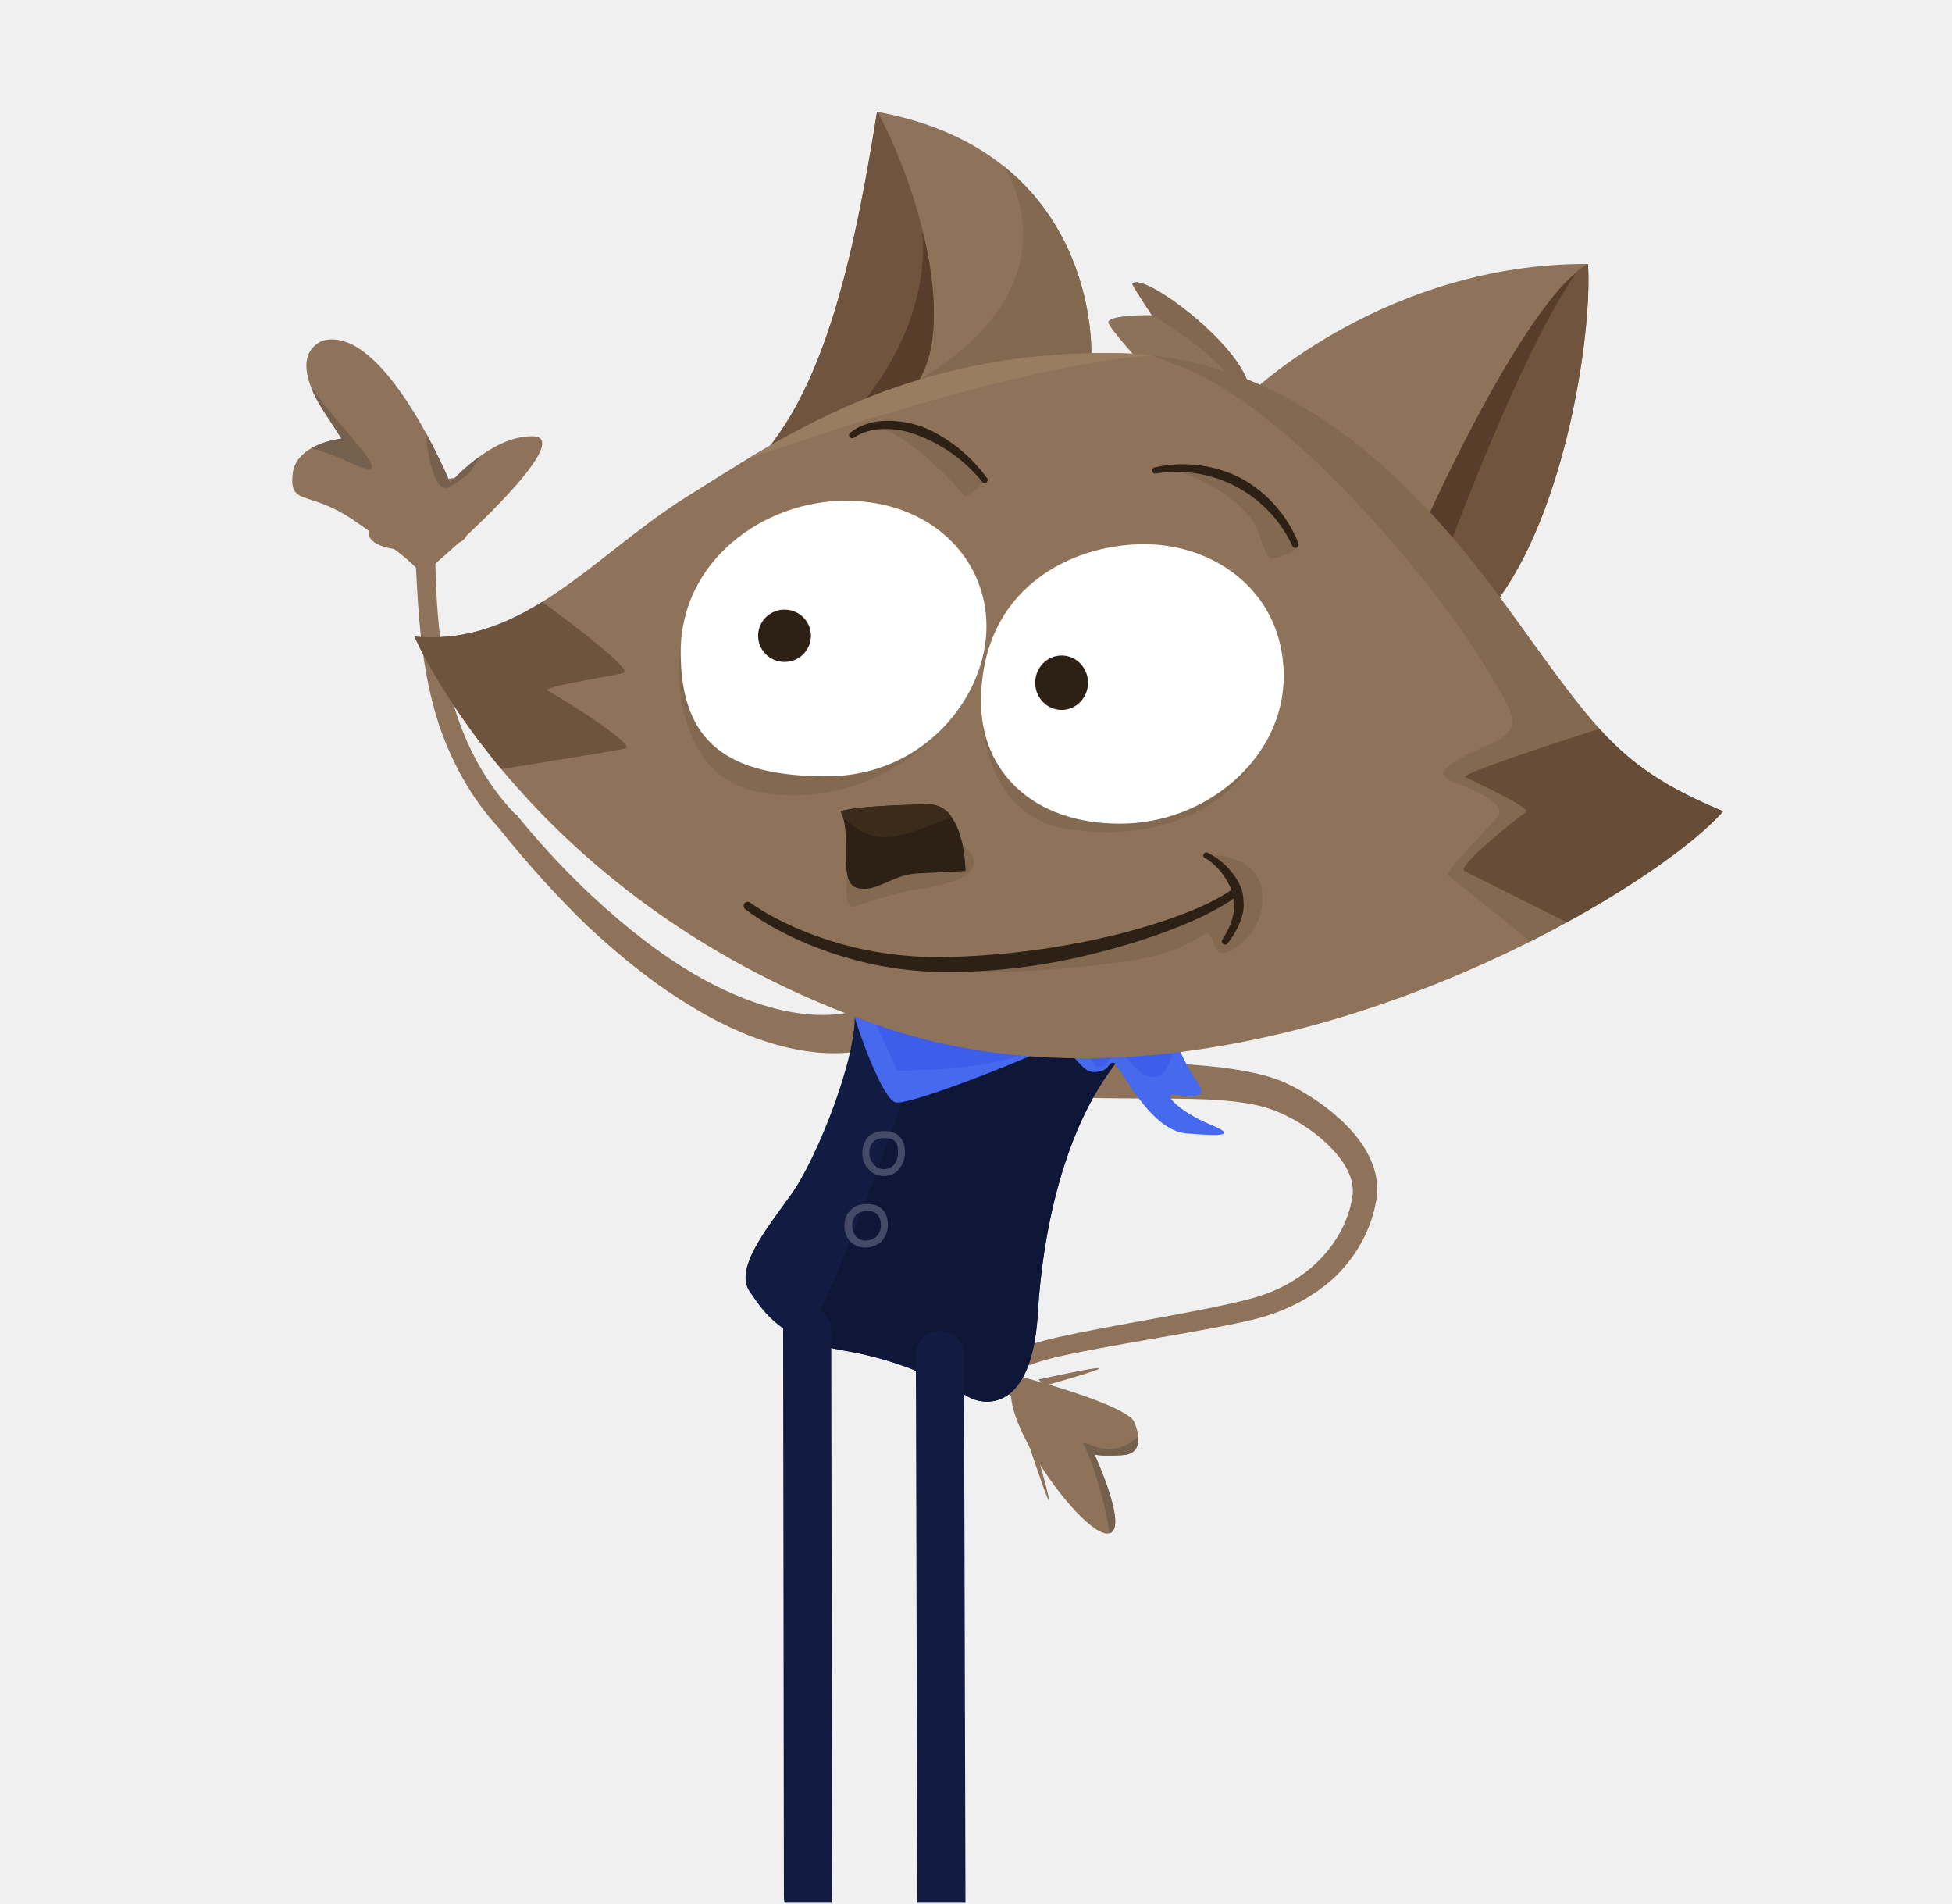
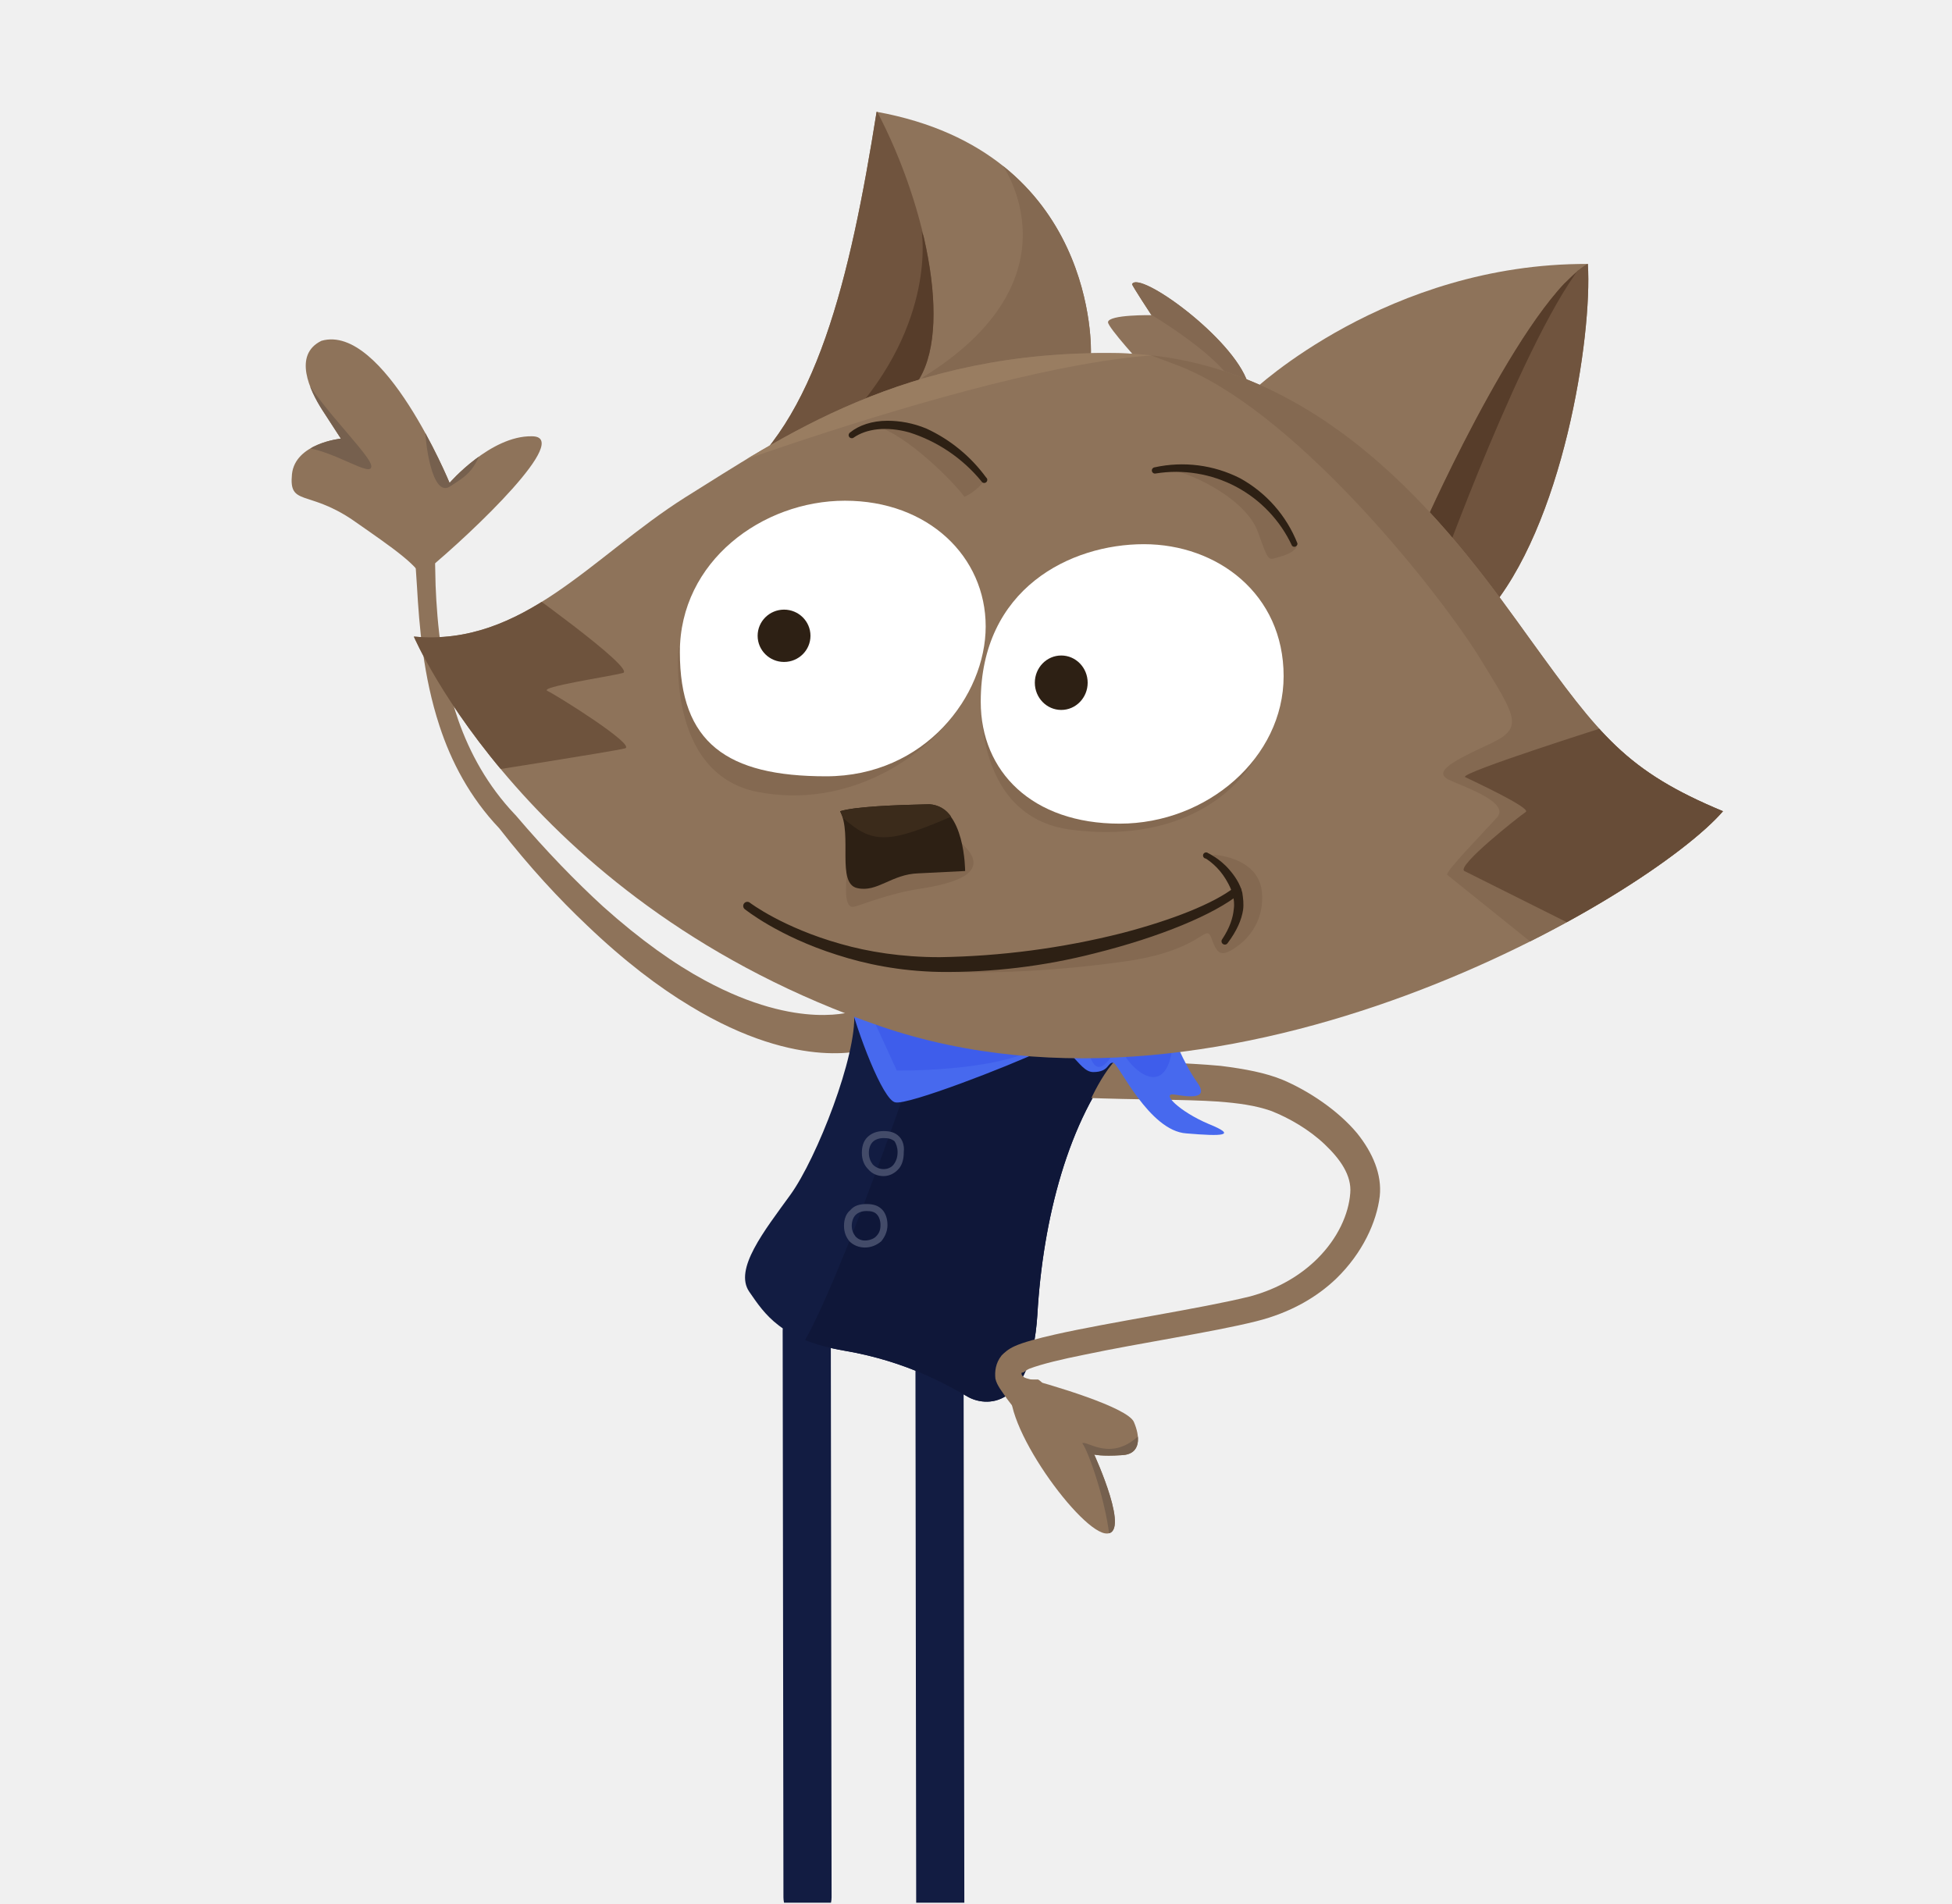
- <svg xmlns="http://www.w3.org/2000/svg" fill-rule="evenodd" stroke-linejoin="round" stroke-miterlimit="2" clip-rule="evenodd" viewBox="0 0 2515 2452">
-   <g transform="translate(-50 -41)">
+ <svg xmlns="http://www.w3.org/2000/svg" fill-rule="evenodd" stroke-linejoin="round" stroke-miterlimit="2" clip-rule="evenodd" viewBox="0 0 2514 2452">
+   <g id="char-smile" transform="translate(-51 -41)">
    <path fill="none" d="M51 41h2513v2451H51z" />
-     <clipPath id="a">
+     <clipPath id="_clip1">
      <path d="M51 41h2513v2451H51z" />
    </clipPath>
-     <g clip-path="url(#a)">
-       <path fill="#8e735a" d="M1373 1867c70 243-10-3-10-3 3 2 7 3 10 3zm0 0l-4-14-4-3c-8-5-25-19-27-34-2-8-1-17 6-26 3-3 8-7 15-10 12-5 30-11 52-16 70-16 186-33 250-50 38-10 67-28 88-49 27-27 41-59 44-87 1-19-9-37-23-53-22-25-54-45-82-55-20-7-42-10-69-12-43-3-98-1-176-3a26 26 0 013-52c78 6 134 8 177 13 31 4 57 9 79 18 32 14 69 39 94 69 20 24 31 52 28 78-4 34-21 73-54 105-25 23-59 43-102 54-65 16-181 32-252 48-17 4-31 8-41 12-6 2-10 3-11 5-4 5-1 9 1 12 4 5 9 8 13 11l4 2 14-4-8-8s171-38 8 8a26 26 0 01-23 41z" />
-       <g transform="translate(-498 301) scale(.85289)">
-         <path fill="#8e735a" d="M2183 1774c50 13 164 47 173 69 9 21 12 49-19 50-30 2-41-1-41-1s58 126 16 119c-43-8-167-182-138-230 7-3-41-19 9-7z" />
-         <clipPath id="b">
-           <path d="M2183 1774c50 13 164 47 173 69 9 21 12 49-19 50-30 2-41-1-41-1s58 126 16 119c-43-8-167-182-138-230 7-3-41-19 9-7z" />
+     <g clip-path="url(#_clip1)">
+       <g id="G" transform="translate(-815 41)">
+         <path id="brasL" fill="#8e735a" d="M1509 1067c-38-40-62-86-77-132-21-64-26-128-29-180l-3-45-13 1c-1-15 10-27 25-28 14 0 26 11 14 26l1 45c2 50 8 112 29 173 15 43 38 85 73 122l1 1c40 47 78 86 113 118 48 43 92 74 131 95 122 66 193 39 193 39a26 26 0 0118 49s-87 32-230-55c-40-24-85-58-133-104-36-34-74-75-113-125z" />
+         <path fill="#8e735a" d="M1414 736c63-52 190-174 137-174-53-1-106 60-106 60s-85-206-165-183c-37 18-15 64 1 89l24 37s-59 6-63 46c-4 41 20 20 77 58 56 39 87 60 94 81 5-15 1-8 1-14z" />
+         <clipPath id="_clip2">
+           <path d="M1414 736c63-52 190-174 137-174-53-1-106 60-106 60s-85-206-165-183c-37 18-15 64 1 89l24 37s-59 6-63 46c-4 41 20 20 77 58 56 39 87 60 94 81 5-15 1-8 1-14z" />
        </clipPath>
-         <g clip-path="url(#b)">
-           <path fill="#75604e" d="M2320 2026c-4-58-33-140-42-151 7-5 44 30 88-14 43-44-41 224-46 165z" />
+         <g fill="#76604e" clip-path="url(#_clip2)">
+           <path d="M1252 576c41 1 96 43 92 23-5-19-88-96-97-138-10-43-37 113 5 115zM1413 540c0 34 10 100 32 87 21-14 37-20 47-71 9-51-79-50-79-16z" />
        </g>
      </g>
-       <path fill="#8e735a" d="M574 678c52-28 120-39 69 33 14 14 14 28-20 35l1 3-13 1v19c1 45 4 104 19 164 14 54 39 110 84 157h1c39 48 77 87 113 119 48 43 92 74 131 95 122 66 192 39 192 39a26 26 0 0118 49s-87 32-229-55c-40-24-85-58-134-104-35-34-73-75-113-125-37-40-61-86-77-132-24-73-27-147-30-203l-1-20-1-2a445 445 0 01-13-1c-56-5-54-27-31-48-13-25 7-29 34-24z" />
-       <g transform="translate(-815 41)">
-         <path fill="#8e735a" d="M1414 736c63-52 190-174 137-174-53-1-106 60-106 60s-85-206-165-183c-37 18-15 64 1 89l24 37s-59 6-63 46c-4 41 20 20 77 58 56 39 87 60 94 81 5-15 1-8 1-14z" />
-         <clipPath id="c">
-           <path d="M1414 736c63-52 190-174 137-174-53-1-106 60-106 60s-85-206-165-183c-37 18-15 64 1 89l24 37s-59 6-63 46c-4 41 20 20 77 58 56 39 87 60 94 81 5-15 1-8 1-14z" />
+       <g id="jambes">
+         <path fill="#121c42" d="M1874 1714l1 730a31 31 0 0062 0l-1-730a31 31 0 00-62 0z" transform="translate(-815 41)" />
+         <path fill="#121c42" d="M1874 1714l1 730a31 31 0 0062 0l-1-730a31 31 0 00-62 0z" transform="translate(-644 72)" />
+       </g>
+       <g id="Corps" transform="translate(-815 41)">
+         <path fill="#121c42" d="M1966 1305c4 54-48 187-82 234s-73 96-53 125 41 62 123 76 135 46 158 59c22 13 82 19 90-105 7-123 40-252 106-331 21-25-346-113-342-58z" />
+         <clipPath id="_clip3">
+           <path d="M1966 1305c4 54-48 187-82 234s-73 96-53 125 41 62 123 76 135 46 158 59c22 13 82 19 90-105 7-123 40-252 106-331 21-25-346-113-342-58z" />
        </clipPath>
-         <g fill="#76604e" clip-path="url(#c)">
-           <path d="M1252 576c41 1 96 43 92 23-5-19-88-96-97-138-10-43-37 113 5 115zm161-36c0 34 10 100 32 87 21-14 37-20 47-71 9-51-79-50-79-16z" />
+         <g clip-path="url(#_clip3)">
+           <path fill="#0f1739" d="M2030 1410s-111 322-150 348c-38 27 276 89 276 89l168-229 31-311-290-1-35 104z" />
+           <path id="boutonb" fill="#434b69" d="M1953 1579c0 9 3 15 7 20 5 5 12 8 20 8s15-3 21-8c4-5 8-12 8-21s-3-16-7-20c-5-5-11-7-20-7s-16 2-21 8c-5 4-8 11-8 20zm10 0c0-6 2-11 5-14s8-5 14-5 10 1 13 4 5 8 5 14c0 7-2 11-6 15-3 3-9 5-14 5s-9-2-12-5c-3-4-5-8-5-14z" />
+           <path id="boutonh" fill="#434b69" d="M1954 1579c0 9 3 16 8 21 5 6 12 9 20 9s15-4 20-10c4-5 6-12 6-21 1-9-2-16-6-20-5-5-11-7-20-7s-16 3-21 8-7 12-7 20zm9 0c0-6 2-11 5-14s8-5 14-5 10 1 14 4c2 3 4 8 4 14 0 7-2 12-5 16s-8 6-13 6-10-2-14-6c-3-4-5-9-5-15z" transform="translate(22 -94)" />
        </g>
      </g>
-       <g transform="translate(-815 41)">
-         <path fill="#121c42" d="M1966 1305c4 54-48 187-82 234s-73 96-53 125 41 62 123 76 135 46 158 59c22 13 82 19 90-105 7-123 40-252 106-331 21-25-346-113-342-58z" />
-         <clipPath id="d">
-           <path d="M1966 1305c4 54-48 187-82 234s-73 96-53 125 41 62 123 76 135 46 158 59c22 13 82 19 90-105 7-123 40-252 106-331 21-25-346-113-342-58z" />
-         </clipPath>
-         <g clip-path="url(#d)">
-           <path fill="#0f1739" d="M2030 1410s-111 322-150 348c-38 27 276 89 276 89l168-229 31-311-290-1-35 104z" />
-           <path fill="#434b69" d="M1953 1579c0 9 3 15 7 20 5 5 12 8 20 8s15-3 21-8c4-5 8-12 8-21s-3-16-7-20c-5-5-11-7-20-7s-16 2-21 8c-5 4-8 11-8 20zm10 0c0-6 2-11 5-14s8-5 14-5 10 1 13 4 5 8 5 14c0 7-2 11-6 15-3 3-9 5-14 5s-9-2-12-5c-3-4-5-8-5-14zm13-94c0 9 3 16 8 21 5 6 12 9 20 9s15-3 20-10c4-5 7-12 7-21s-3-16-7-20c-5-5-11-7-20-7s-16 3-21 8c-4 5-7 12-7 20zm9 0c0-6 2-11 5-14s8-5 14-5 11 1 14 4 4 8 4 14c0 7-2 12-5 16s-8 6-13 6-10-2-13-6c-4-4-6-9-6-15z" />
+       <g id="D">
+         <path id="D1" fill="#8e735a" d="M2182 1768c-2 4 4 7 8 9h13a26 26 0 01-24 46l-16-21c-6-9-13-17-15-26-1-9 0-20 8-30 3-3 8-8 17-12 11-5 30-10 52-15 71-16 186-33 251-49 37-10 66-28 87-49 26-26 40-57 42-84 2-23-13-44-33-63s-46-34-69-43c-20-7-42-10-68-12-44-3-99-2-177-5a26 26 0 013-52c78 6 134 7 177 11 32 4 58 9 80 18 33 14 71 39 96 69 20 25 32 53 29 81-4 33-22 73-56 106-25 24-59 44-103 55-56 14-150 28-221 43-30 6-55 12-71 18-5 2-8 6-10 5z" transform="translate(-815 41)" />
+         <g transform="translate(-498 301) scale(.85289)">
+           <path fill="#8e735a" d="M2183 1774c50 13 164 47 173 69 9 21 12 49-19 50-30 2-41-1-41-1s58 126 16 119c-43-8-167-182-138-230 7-3-41-19 9-7z" />
+           <clipPath id="_clip4">
+             <path d="M2183 1774c50 13 164 47 173 69 9 21 12 49-19 50-30 2-41-1-41-1s58 126 16 119c-43-8-167-182-138-230 7-3-41-19 9-7z" />
+           </clipPath>
+           <g clip-path="url(#_clip4)">
+             <path fill="#75604e" d="M2320 2026c-4-58-33-140-42-151 7-5 44 30 88-14 43-44-41 224-46 165z" />
+           </g>
        </g>
      </g>
-       <g transform="translate(-815 41)">
+       <path id="masque-bras" fill="#0f1739" d="M2313 1432s28-70 61-78c34-8-109 1-109 1l3 79 45-2z" transform="translate(-862 36)" />
+       <g id="bandana" transform="translate(-815 41)">
        <path fill="#4769ee" d="M1959 1285c11 45 44 132 60 135 16 4 147-47 187-66 39-19 47 27 68 27s18-13 26-12c7 2 46 88 94 91 47 4 66 3 29-12-38-16-63-41-44-38 18 3 46 7 28-17-17-24-31-61-31-61s-429-92-417-47z" />
-         <clipPath id="e">
+         <clipPath id="_clip5">
          <path d="M1959 1285c11 45 44 132 60 135 16 4 147-47 187-66 39-19 47 27 68 27s18-13 26-12c7 2 46 88 94 91 47 4 66 3 29-12-38-16-63-41-44-38 18 3 46 7 28-17-17-24-31-61-31-61s-429-92-417-47z" />
        </clipPath>
-         <g clip-path="url(#e)">
+         <g clip-path="url(#_clip5)">
          <path fill="#3e5deb" d="M1988 1307l33 72s125 2 180-29c55-32 62-13 67 4 4 17 14 40 39-10 9 30 60 78 69 5 8-73-388-42-388-42z" />
        </g>
      </g>
-       <g transform="translate(-815 41)">
+       <g id="oreilleL" transform="translate(-815 41)">
        <path fill="#8e735a" d="M2271 455s10-259-276-311c-34 214-78 401-191 482l467-171z" />
-         <clipPath id="f">
+         <clipPath id="_clip6">
          <path d="M2271 455s10-259-276-311c-34 214-78 401-191 482l467-171z" />
        </clipPath>
-         <g clip-path="url(#f)">
+         <g clip-path="url(#_clip6)">
          <path fill="#846951" d="M2156 211s107 147-103 276c92-4 226-17 226-17s0-126-51-199c-42-61-72-60-72-60z" />
          <path fill="#70543e" d="M1983 121c68 116 112 292 67 367s-258 104-258 104 123-586 191-471z" />
-           <clipPath id="g">
+           <clipPath id="_clip7">
            <path d="M1983 121c68 116 112 292 67 367s-258 104-258 104 123-586 191-471z" />
          </clipPath>
-           <g clip-path="url(#g)">
+           <g clip-path="url(#_clip7)">
            <path fill="#573d2a" d="M2053 298s20 117-94 241c-64 71 107 26 131-31 25-57-37-210-37-210z" />
          </g>
        </g>
      </g>
-       <g transform="translate(-815 41)">
+       <g id="cheveux" transform="translate(-815 41)">
        <path fill="#8d725a" d="M2473 493c-19-58-140-145-149-127 0 2 25 40 25 40s-55-1-56 9c0 7 45 56 45 56s154 80 135 22z" />
-         <clipPath id="h">
+         <clipPath id="_clip8">
          <path d="M2473 493c-19-58-140-145-149-127 0 2 25 40 25 40s-55-1-56 9c0 7 45 56 45 56s154 80 135 22z" />
        </clipPath>
-         <g clip-path="url(#h)">
+         <g clip-path="url(#_clip8)">
          <path fill="#836851" d="M2313 385c44 23 135 81 144 117 10 37 28-73 28-73l-170-89s-47 23-2 45z" />
        </g>
      </g>
-       <g transform="translate(-815 41)">
+       <g id="oreilleD" transform="translate(-815 41)">
        <path fill="#8e735a" d="M2480 503s173-164 431-163c6 93-32 339-131 451-90-96-300-288-300-288z" />
-         <clipPath id="i">
+         <clipPath id="_clip9">
          <path d="M2480 503s173-164 431-163c6 93-32 339-131 451-90-96-300-288-300-288z" />
        </clipPath>
-         <g clip-path="url(#i)">
+         <g clip-path="url(#_clip9)">
          <path fill="#70543e" d="M2703 670s138-310 220-336c82-25-113 463-113 463l-107-127z" />
-           <clipPath id="j">
+           <clipPath id="_clip10">
            <path d="M2703 670s138-310 220-336c82-25-113 463-113 463l-107-127z" />
          </clipPath>
-           <g clip-path="url(#j)">
+           <g clip-path="url(#_clip10)">
            <path fill="#573d2a" d="M2727 718s125-342 196-397c72-55-310 287-310 287l114 110" />
          </g>
        </g>
      </g>
-       <g transform="translate(1 1)">
+       <g id="head" transform="translate(1 1)">
        <path fill="#8e735a" d="M583 860s148 346 601 502c452 155 992-169 1085-277-125-52-159-98-248-221-88-122-256-364-531-369s-437 111-558 186c-120 76-208 192-349 179z" />
-         <clipPath id="k">
+         <clipPath id="_clip11">
          <path d="M583 860s148 346 601 502c452 155 992-169 1085-277-125-52-159-98-248-221-88-122-256-364-531-369s-437 111-558 186c-120 76-208 192-349 179z" />
        </clipPath>
-         <g clip-path="url(#k)">
-           <path fill="#846951" d="M1565 510c147 55 328 279 388 373 53 86 61 95 10 118-50 23-64 34-48 43 16 8 81 29 63 49-17 19-68 71-64 74l143 115 317-188-718-621-154 11s-63-21 63 26zm-358 778s116 15 288-9c105-14 107-51 115-31 7 19 11 27 32 12 9-6 38-29 33-73-6-44-63-46-63-46s18 24 23 36c6 12-4 14-4 14s-65 50-162 67-262 30-262 30zm-66-126c-2 20-4 49 9 46 12-3 45-17 84-23s104-20 48-64c-56-43-139 21-141 41zm31-575c44 9 111 79 120 93 16-7 26-21 26-21s-50-62-99-71c-36-3-37-3-47-1z" />
-           <path fill="#846951" d="M1557 645c32 6 98 39 113 80 15 42 13 36 29 32s21-12 21-12-22-65-76-87c-55-23-118-19-87-13zM924 874s-17 162 101 186c117 23 218-44 263-112-188-36-364-74-364-74zm390 50s-17 169 117 185c128 16 207-39 238-97-59-25-355-88-355-88z" />
-           <path fill="#997d61" d="M862 686s514-201 725-189-309-85-309-85L862 686z" />
+         <g clip-path="url(#_clip11)">
+           <g id="Shadow">
+             <path fill="#846951" d="M2381 470c147 55 328 279 388 373 53 86 61 95 10 118-50 23-64 34-48 43 16 8 81 29 63 49-17 19-68 71-64 74l143 115 317-188-718-621-154 11s-63-21 63 26zM2023 1248s116 15 288-9c105-14 107-51 115-31 7 19 11 27 32 12 9-6 38-29 33-73-6-44-63-46-63-46s18 24 23 36c6 12-4 14-4 14s-65 50-162 67-262 30-262 30zM1957 1122c-2 20-4 49 9 46 12-3 45-17 84-23s104-20 48-64c-56-43-139 21-141 41zM1988 547c44 9 111 79 120 93 16-7 26-21 26-21s-50-62-99-71c-36-3-37-3-47-1z" transform="translate(-816 40)" />
+             <path fill="#846951" d="M2373 605c32 6 98 39 113 80 15 42 13 36 29 32s21-12 21-12-22-65-76-87c-55-23-118-19-87-13zM1740 834s-17 162 101 186c117 23 218-44 263-112-188-36-364-74-364-74zM2130 884s-17 169 117 185c128 16 207-39 238-97-59-25-355-88-355-88z" transform="translate(-816 40)" />
+           </g>
+           <path id="Light" fill="#997d61" d="M1678 646s514-201 725-189-309-85-309-85l-416 274z" transform="translate(-816 40)" />
          <path fill="#6e533d" d="M710 788s162 115 142 119c-20 5-108 18-97 23s115 70 100 74-207 34-207 34L516 841l194-53z" />
-           <path fill="#674c37" d="M2131 972s-203 64-194 69c8 4 86 40 78 45-9 6-90 70-79 76l168 84s194-121 191-160-164-114-164-114z" />
-           <g fill="#2d2014">
-             <path d="M1009 1211s43 35 119 59c37 12 81 21 132 22a768 768 0 00200-24c84-21 154-50 187-77a5 5 0 00-7-8c-27 21-80 42-145 59a1025 1025 0 01-235 31c-49 0-92-7-127-17-75-21-117-53-117-53a5 5 0 10-7 8z" />
-             <path d="M1603 1146s12 7 22 21c5 7 10 16 13 26 1 6 2 11 1 18-1 11-5 24-15 39a4 4 0 107 5c12-16 18-30 20-43 1-8 0-15-1-22-3-12-10-22-17-30-12-14-27-21-27-21a4 4 0 10-3 7z" />
+           <path fill="#674c37" d="M2947 932s-203 64-194 69c8 4 86 40 78 45-9 6-90 70-79 76l168 84s194-121 191-160-164-114-164-114z" transform="translate(-816 40)" />
+           <g id="bouche" transform="translate(-816 40)">
+             <path id="Bouche" fill="#2d2014" d="M1825 1171s43 35 119 59c37 12 81 21 132 22a768 768 0 00200-24c84-21 154-50 187-77a5 5 0 00-7-8c-27 21-80 42-145 59a1025 1025 0 01-235 31c-49 0-92-7-127-17-75-21-117-53-117-53a5 5 0 10-7 8z" />
+             <path fill="#2d2014" d="M2419 1106s12 7 22 21c5 7 10 16 13 26 1 6 2 11 1 18-1 11-5 24-15 39a4 4 0 107 5c12-16 18-30 20-43 1-8 0-15-1-22-3-12-10-22-17-30-12-14-27-21-27-21a4 4 0 10-3 7z" />
          </g>
-           <path fill="#2d2014" d="M1132 1085c16 30-5 93 22 99 26 6 44-18 79-19l60-3s0-83-46-86c-45 1-96 3-115 9z" />
-           <path fill="#3b2b1b" d="M1136 1094l-4-9c19-6 70-8 115-9 13 1 22 7 28 16-21 9-56 24-78 26-26 3-41-7-61-24z" />
-           <path fill="#fff" d="M926 880c0-117 106-195 213-195s181 72 181 162c0 89-79 193-206 193s-188-43-188-160z" />
-           <path fill="#fff" d="M1492 1101c112 0 211-85 211-190 0-106-86-170-180-170s-210 57-210 203c0 90 67 157 179 157z" />
-           <ellipse cx="1037.8" cy="828" fill="#2d2014" rx="26.2" ry="33.7" transform="matrix(1.2987 0 0 1 -288 31)" />
-           <ellipse cx="1037.8" cy="828" fill="#2d2014" rx="26.2" ry="33.7" transform="matrix(1.2987 0 0 1.0404 69 58)" />
-           <g>
-             <path fill="#2d2014" d="M1149 604c17-12 43-15 72-7a197 197 0 0193 63 4 4 0 106-5 198 198 0 00-77-63c-17-7-34-10-50-10-20 0-37 6-48 15a4 4 0 004 7zm389 46a165 165 0 01104 17 165 165 0 0172 76 4 4 0 008-3 165 165 0 00-74-84 165 165 0 00-111-14 4 4 0 001 8z" />
+           <g id="nose">
+             <path id="nose1" fill="#2d2014" d="M1132 1085c16 30-5 93 22 99 26 6 44-18 79-19l60-3s0-83-46-86c-45 1-96 3-115 9z" />
+             <path id="nose2" fill="#3b2b1b" d="M1136 1094l-4-9c19-6 70-8 115-9 13 1 22 7 28 16-21 9-56 24-78 26-26 3-41-7-61-24z" />
+           </g>
+           <g id="eyes">
+             <path id="eyeR" fill="#fff" d="M926 880c0-117 105-195 210-195 106 0 179 72 179 162 0 89-77 193-203 193s-186-43-186-160z" transform="matrix(1.01253 0 0 1 -12 0)" />
+             <path id="eyeL" fill="#fff" d="M1493 1101c112 0 210-85 210-190 0-106-85-170-179-170s-209 57-209 203c0 90 66 157 178 157z" transform="matrix(1.0054 0 0 1 -9 0)" />
+             <ellipse cx="1037.8" cy="828" fill="#2d2014" rx="26.2" ry="33.7" transform="matrix(1.2987 0 0 1 -288 31)" />
+             <ellipse cx="1037.8" cy="828" fill="#2d2014" rx="26.2" ry="33.7" transform="matrix(1.2987 0 0 1.0404 69 58)" />
+           </g>
+           <g id="sourcils">
+             <path fill="#2d2014" d="M1965 564c17-12 43-15 72-7a197 197 0 0193 63 4 4 0 106-5 198 198 0 00-77-63c-17-7-34-10-50-10-20 0-37 6-48 15a4 4 0 004 7z" transform="translate(-816 40)" />
+             <path fill="#2d2014" d="M1962 562a165 165 0 01104 17 165 165 0 0172 76 4 4 0 007-3 165 165 0 00-74-84 165 165 0 00-110-14 4 4 0 001 8z" transform="translate(-424 88)" />
          </g>
        </g>
      </g>
-       <path fill="#121c42" d="M1059 1755l1 730a31 31 0 0062 0l-1-730a31 31 0 00-62 0zM1230 1787l2 729a31 31 0 0062 0l-2-730a31 31 0 00-62 1z" />
    </g>
  </g>
</svg>
